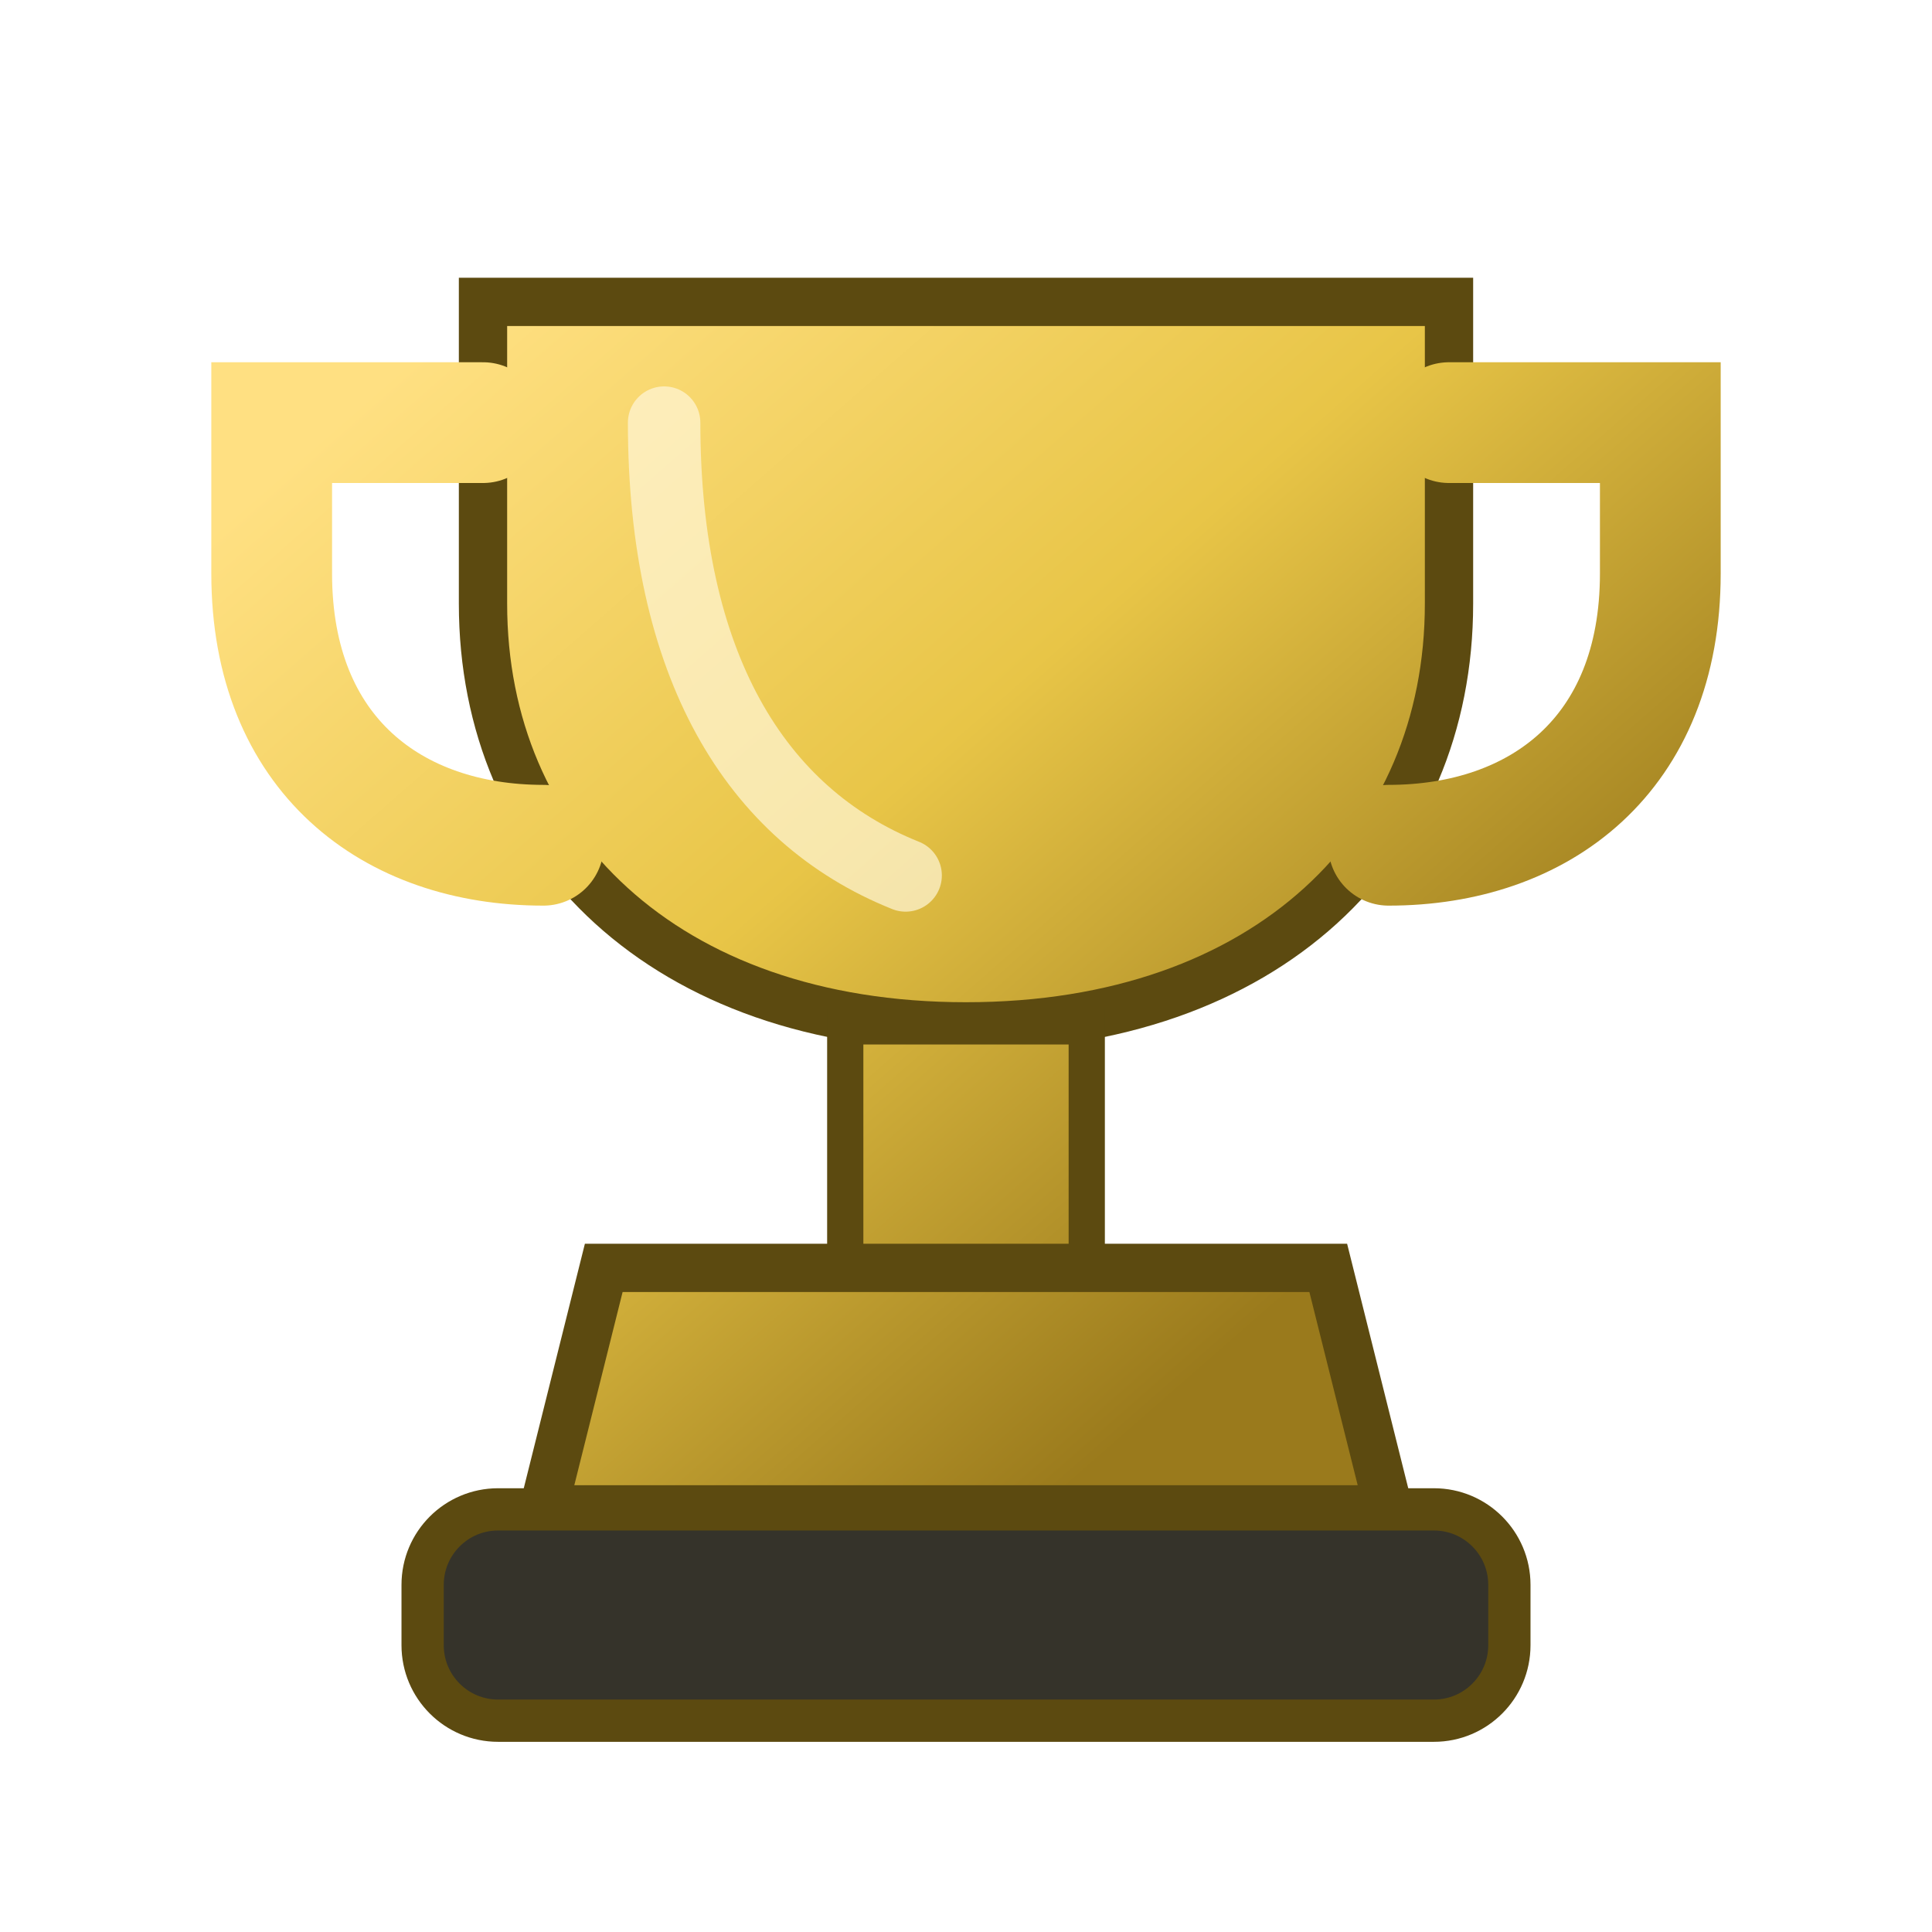
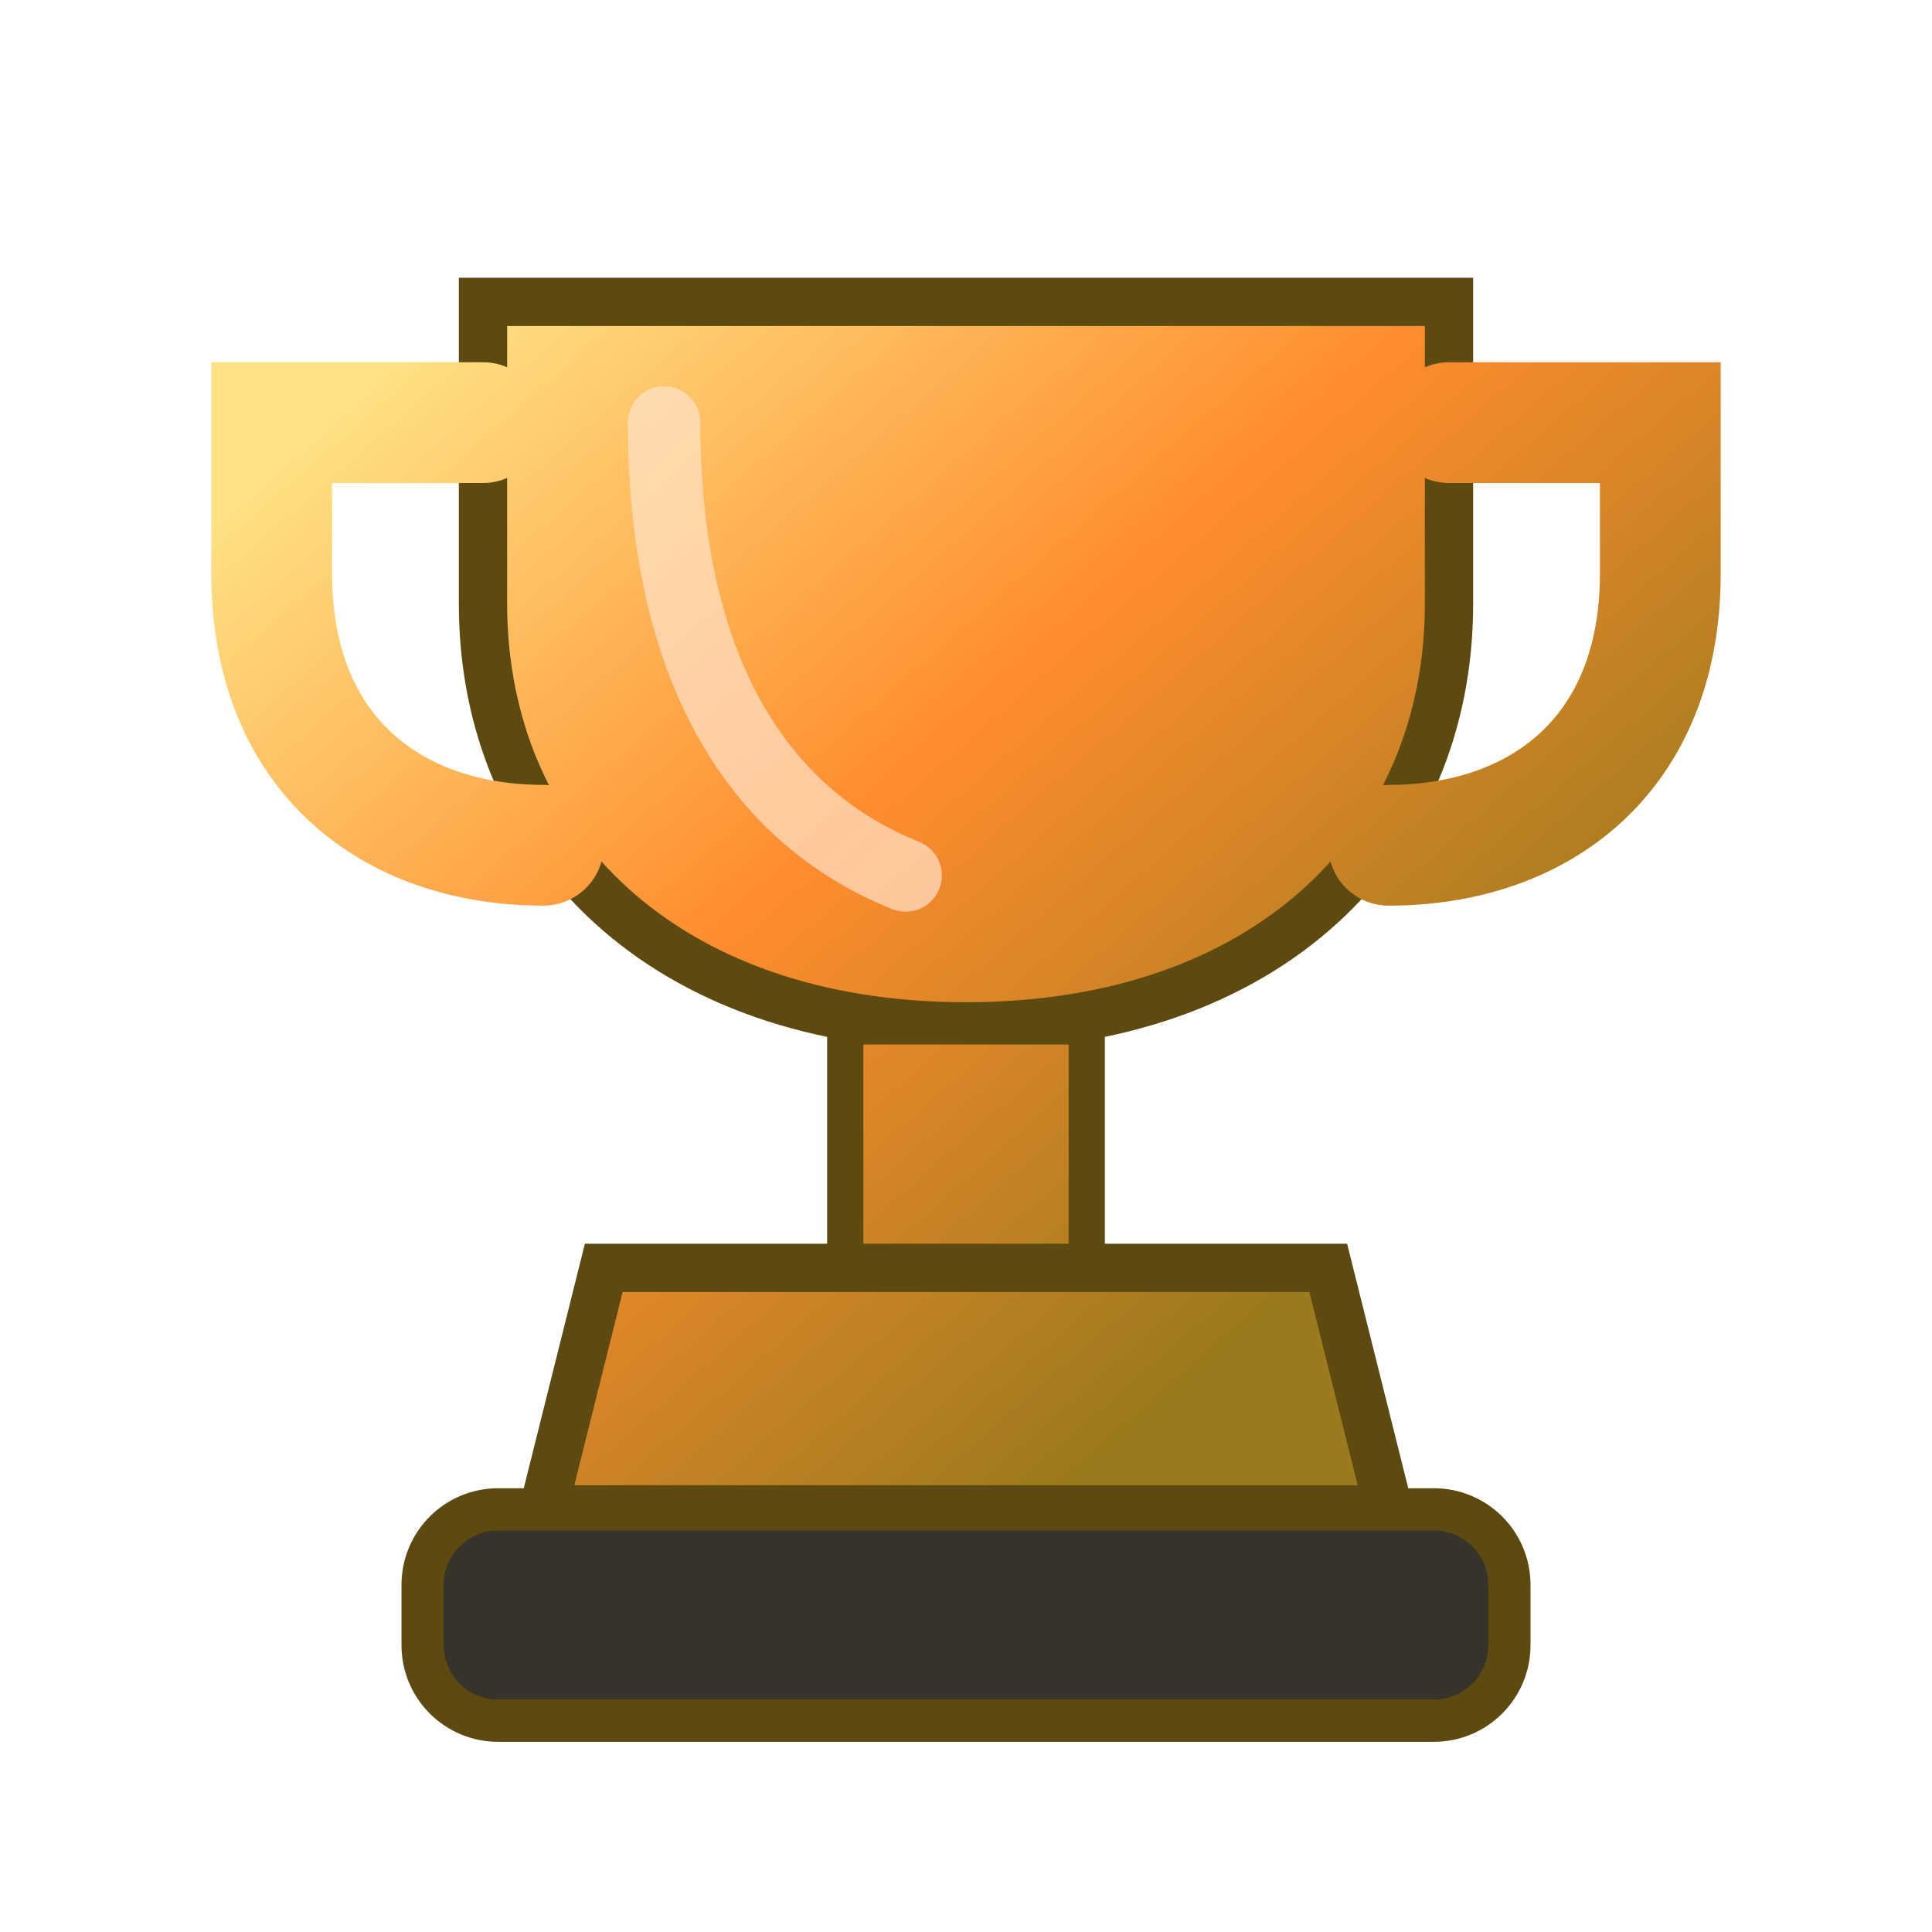
<svg xmlns="http://www.w3.org/2000/svg" viewBox="0 0 64 64">
  <defs>
    <linearGradient id="trG" x1="18" y1="8" x2="46" y2="40" gradientUnits="userSpaceOnUse">
      <stop offset="0" stop-color="#ffe082" />
-       <stop offset=".5" stop-color="#E8C547" />
+       <stop offset=".5" stop-color="#FF8C2E" />
      <stop offset="1" stop-color="#9a7a1c" />
    </linearGradient>
  </defs>
  <path d="M16 10h32v10c0 8-6 14-16 14S16 28 16 20z" fill="url(#trG)" stroke="#5c4a10" stroke-width="1.6" />
  <path d="M16 14H9v5c0 6 4 9 9 9" fill="none" stroke="url(#trG)" stroke-width="4" stroke-linecap="round" />
  <path d="M48 14h7v5c0 6-4 9-9 9" fill="none" stroke="url(#trG)" stroke-width="4" stroke-linecap="round" />
  <rect x="28" y="34" width="8" height="8" fill="url(#trG)" stroke="#5c4a10" stroke-width="1.2" />
  <path d="M20 42h24l2 8H18z" fill="url(#trG)" stroke="#5c4a10" stroke-width="1.6" />
  <rect x="14" y="50" width="36" height="7" rx="2.5" fill="#35332a" stroke="#5c4a10" stroke-width="1.4" />
-   <path d="M22 14c0 8 3 13 8 15" stroke="#fff6d8" stroke-width="2.4" stroke-linecap="round" fill="none" opacity=".7" />
+   <path d="M22 14c0 8 3 13 8 15" stroke="#ffe3cc" stroke-width="2.4" stroke-linecap="round" fill="none" opacity=".7" />
</svg>
